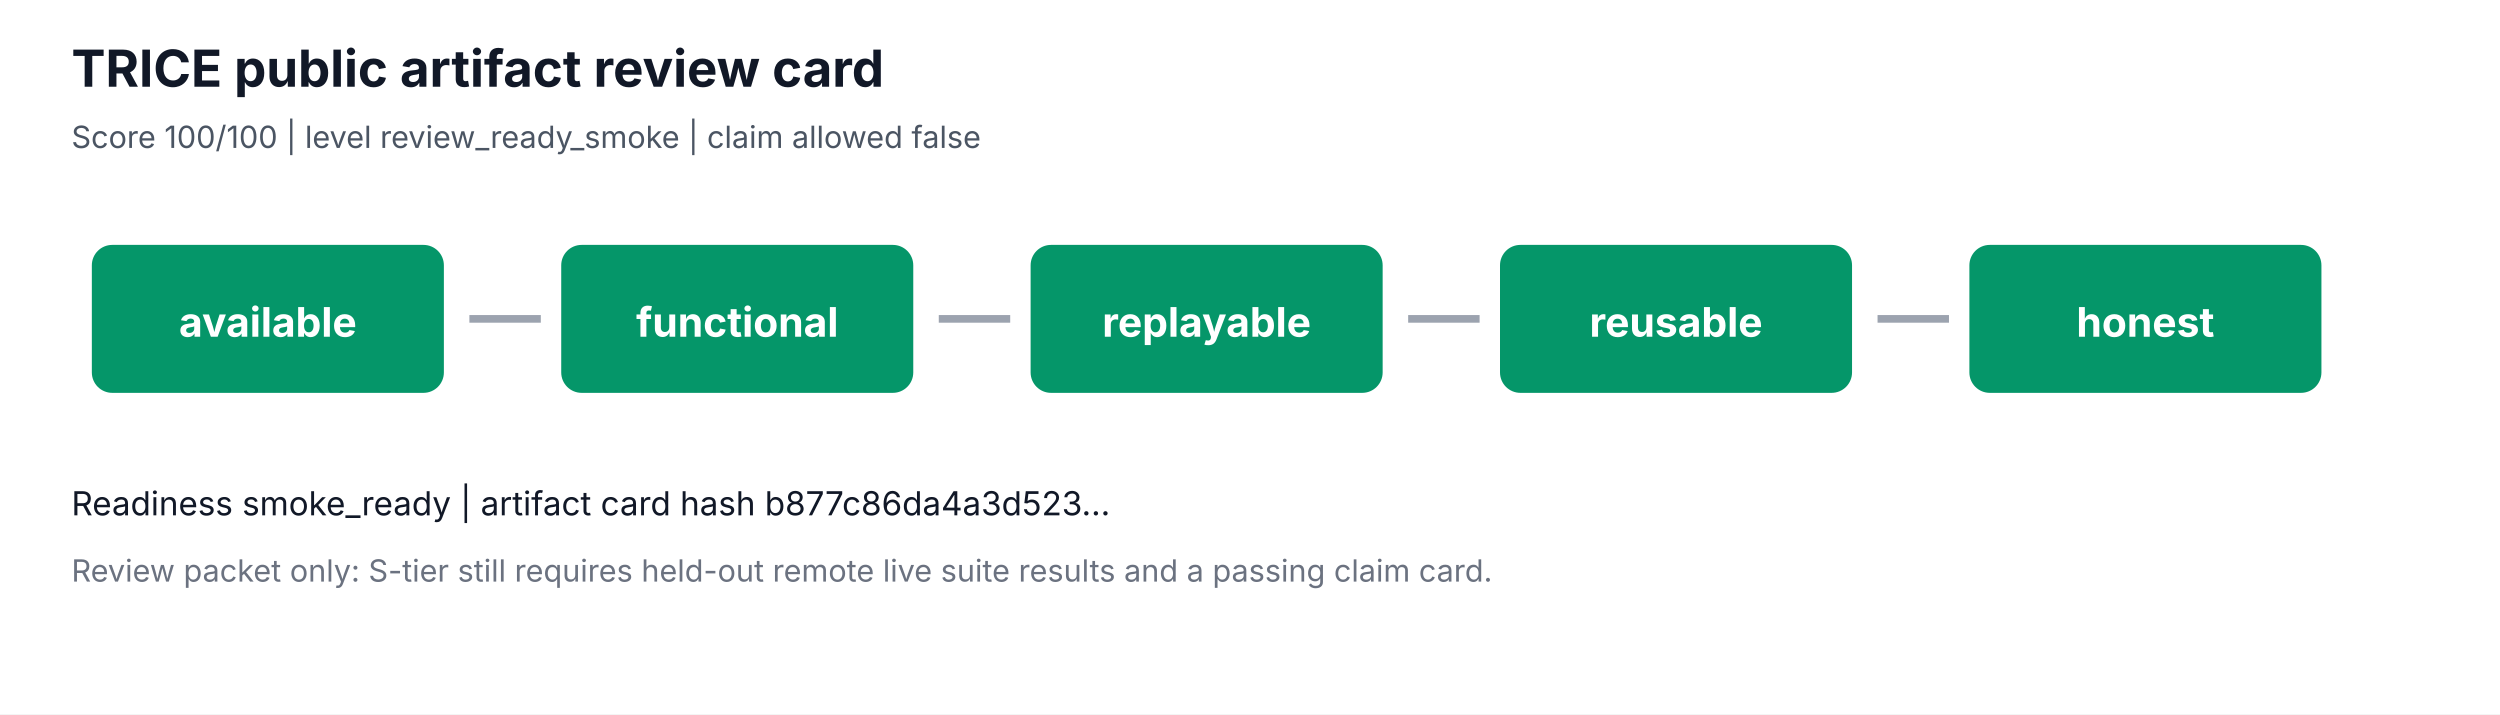
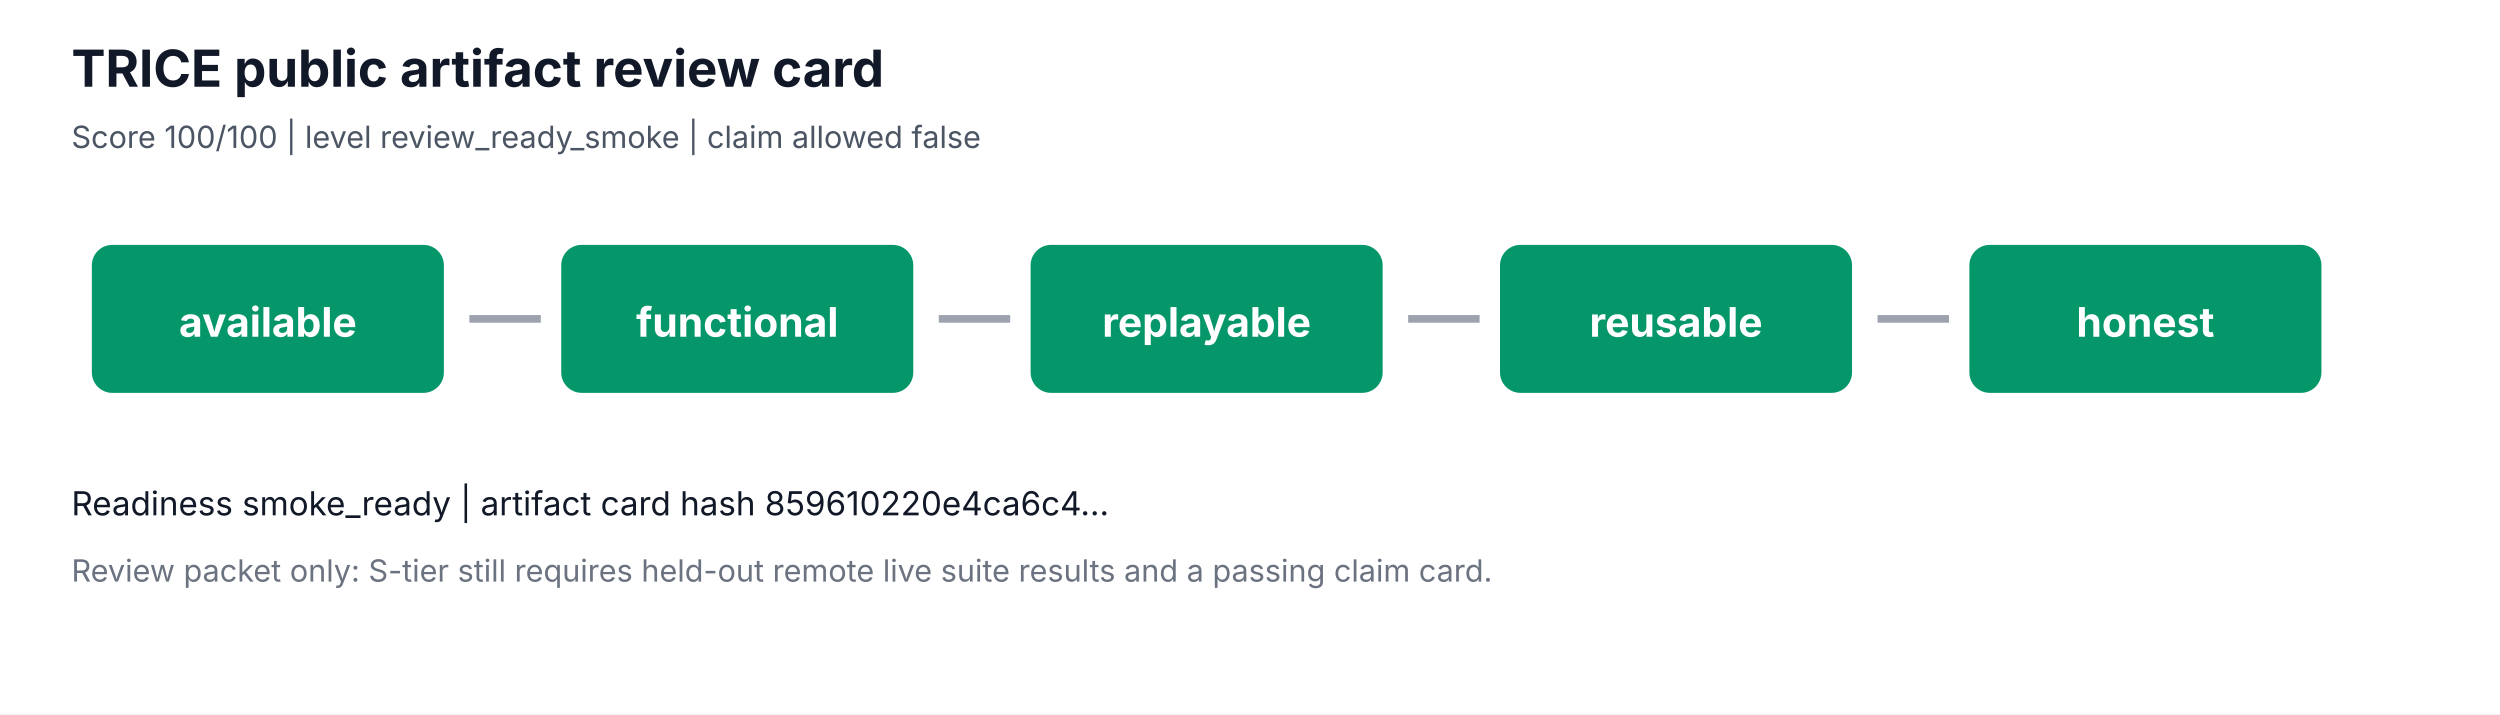
<svg xmlns="http://www.w3.org/2000/svg" width="980" height="280" viewBox="0 0 980 280">
  <rect width="100%" height="100%" fill="#ffffff" />
  <text x="28" y="34" font-family="Inter,Segoe UI,Arial" font-size="20" font-weight="700" fill="#111827">TRICE public artifact review card</text>
  <text x="28" y="58" font-family="Inter,Segoe UI,Arial" font-size="12" fill="#4b5563">Score 100/100 | level review_ready_smoke | claim allowed false</text>
  <rect x="36" y="96" width="138" height="58" rx="8" fill="#059669" />
  <text x="105" y="132" text-anchor="middle" font-family="Inter,Segoe UI,Arial" font-size="16" font-weight="700" fill="#ffffff">available</text>
  <line x1="184" y1="125" x2="212" y2="125" stroke="#9ca3af" stroke-width="3" />
  <rect x="220" y="96" width="138" height="58" rx="8" fill="#059669" />
  <text x="289" y="132" text-anchor="middle" font-family="Inter,Segoe UI,Arial" font-size="16" font-weight="700" fill="#ffffff">functional</text>
  <line x1="368" y1="125" x2="396" y2="125" stroke="#9ca3af" stroke-width="3" />
  <rect x="404" y="96" width="138" height="58" rx="8" fill="#059669" />
  <text x="473" y="132" text-anchor="middle" font-family="Inter,Segoe UI,Arial" font-size="16" font-weight="700" fill="#ffffff">replayable</text>
  <line x1="552" y1="125" x2="580" y2="125" stroke="#9ca3af" stroke-width="3" />
  <rect x="588" y="96" width="138" height="58" rx="8" fill="#059669" />
  <text x="657" y="132" text-anchor="middle" font-family="Inter,Segoe UI,Arial" font-size="16" font-weight="700" fill="#ffffff">reusable</text>
  <line x1="736" y1="125" x2="764" y2="125" stroke="#9ca3af" stroke-width="3" />
  <rect x="772" y="96" width="138" height="58" rx="8" fill="#059669" />
  <text x="841" y="132" text-anchor="middle" font-family="Inter,Segoe UI,Arial" font-size="16" font-weight="700" fill="#ffffff">honest</text>
-   <text x="28" y="202" font-family="Inter,Segoe UI,Arial" font-size="13" fill="#111827">Readiness smoke_ready | artifact card hash b877c86da4a3d523...</text>
+   <text x="28" y="202" font-family="Inter,Segoe UI,Arial" font-size="13" fill="#111827">Readiness smoke_ready | artifact card hash 859610220e4ca6c4...</text>
  <text x="28" y="228" font-family="Inter,Segoe UI,Arial" font-size="12" fill="#6b7280">Review packet only: S-tier still requires held-out remote live suite results and a passing claim card.</text>
</svg>
